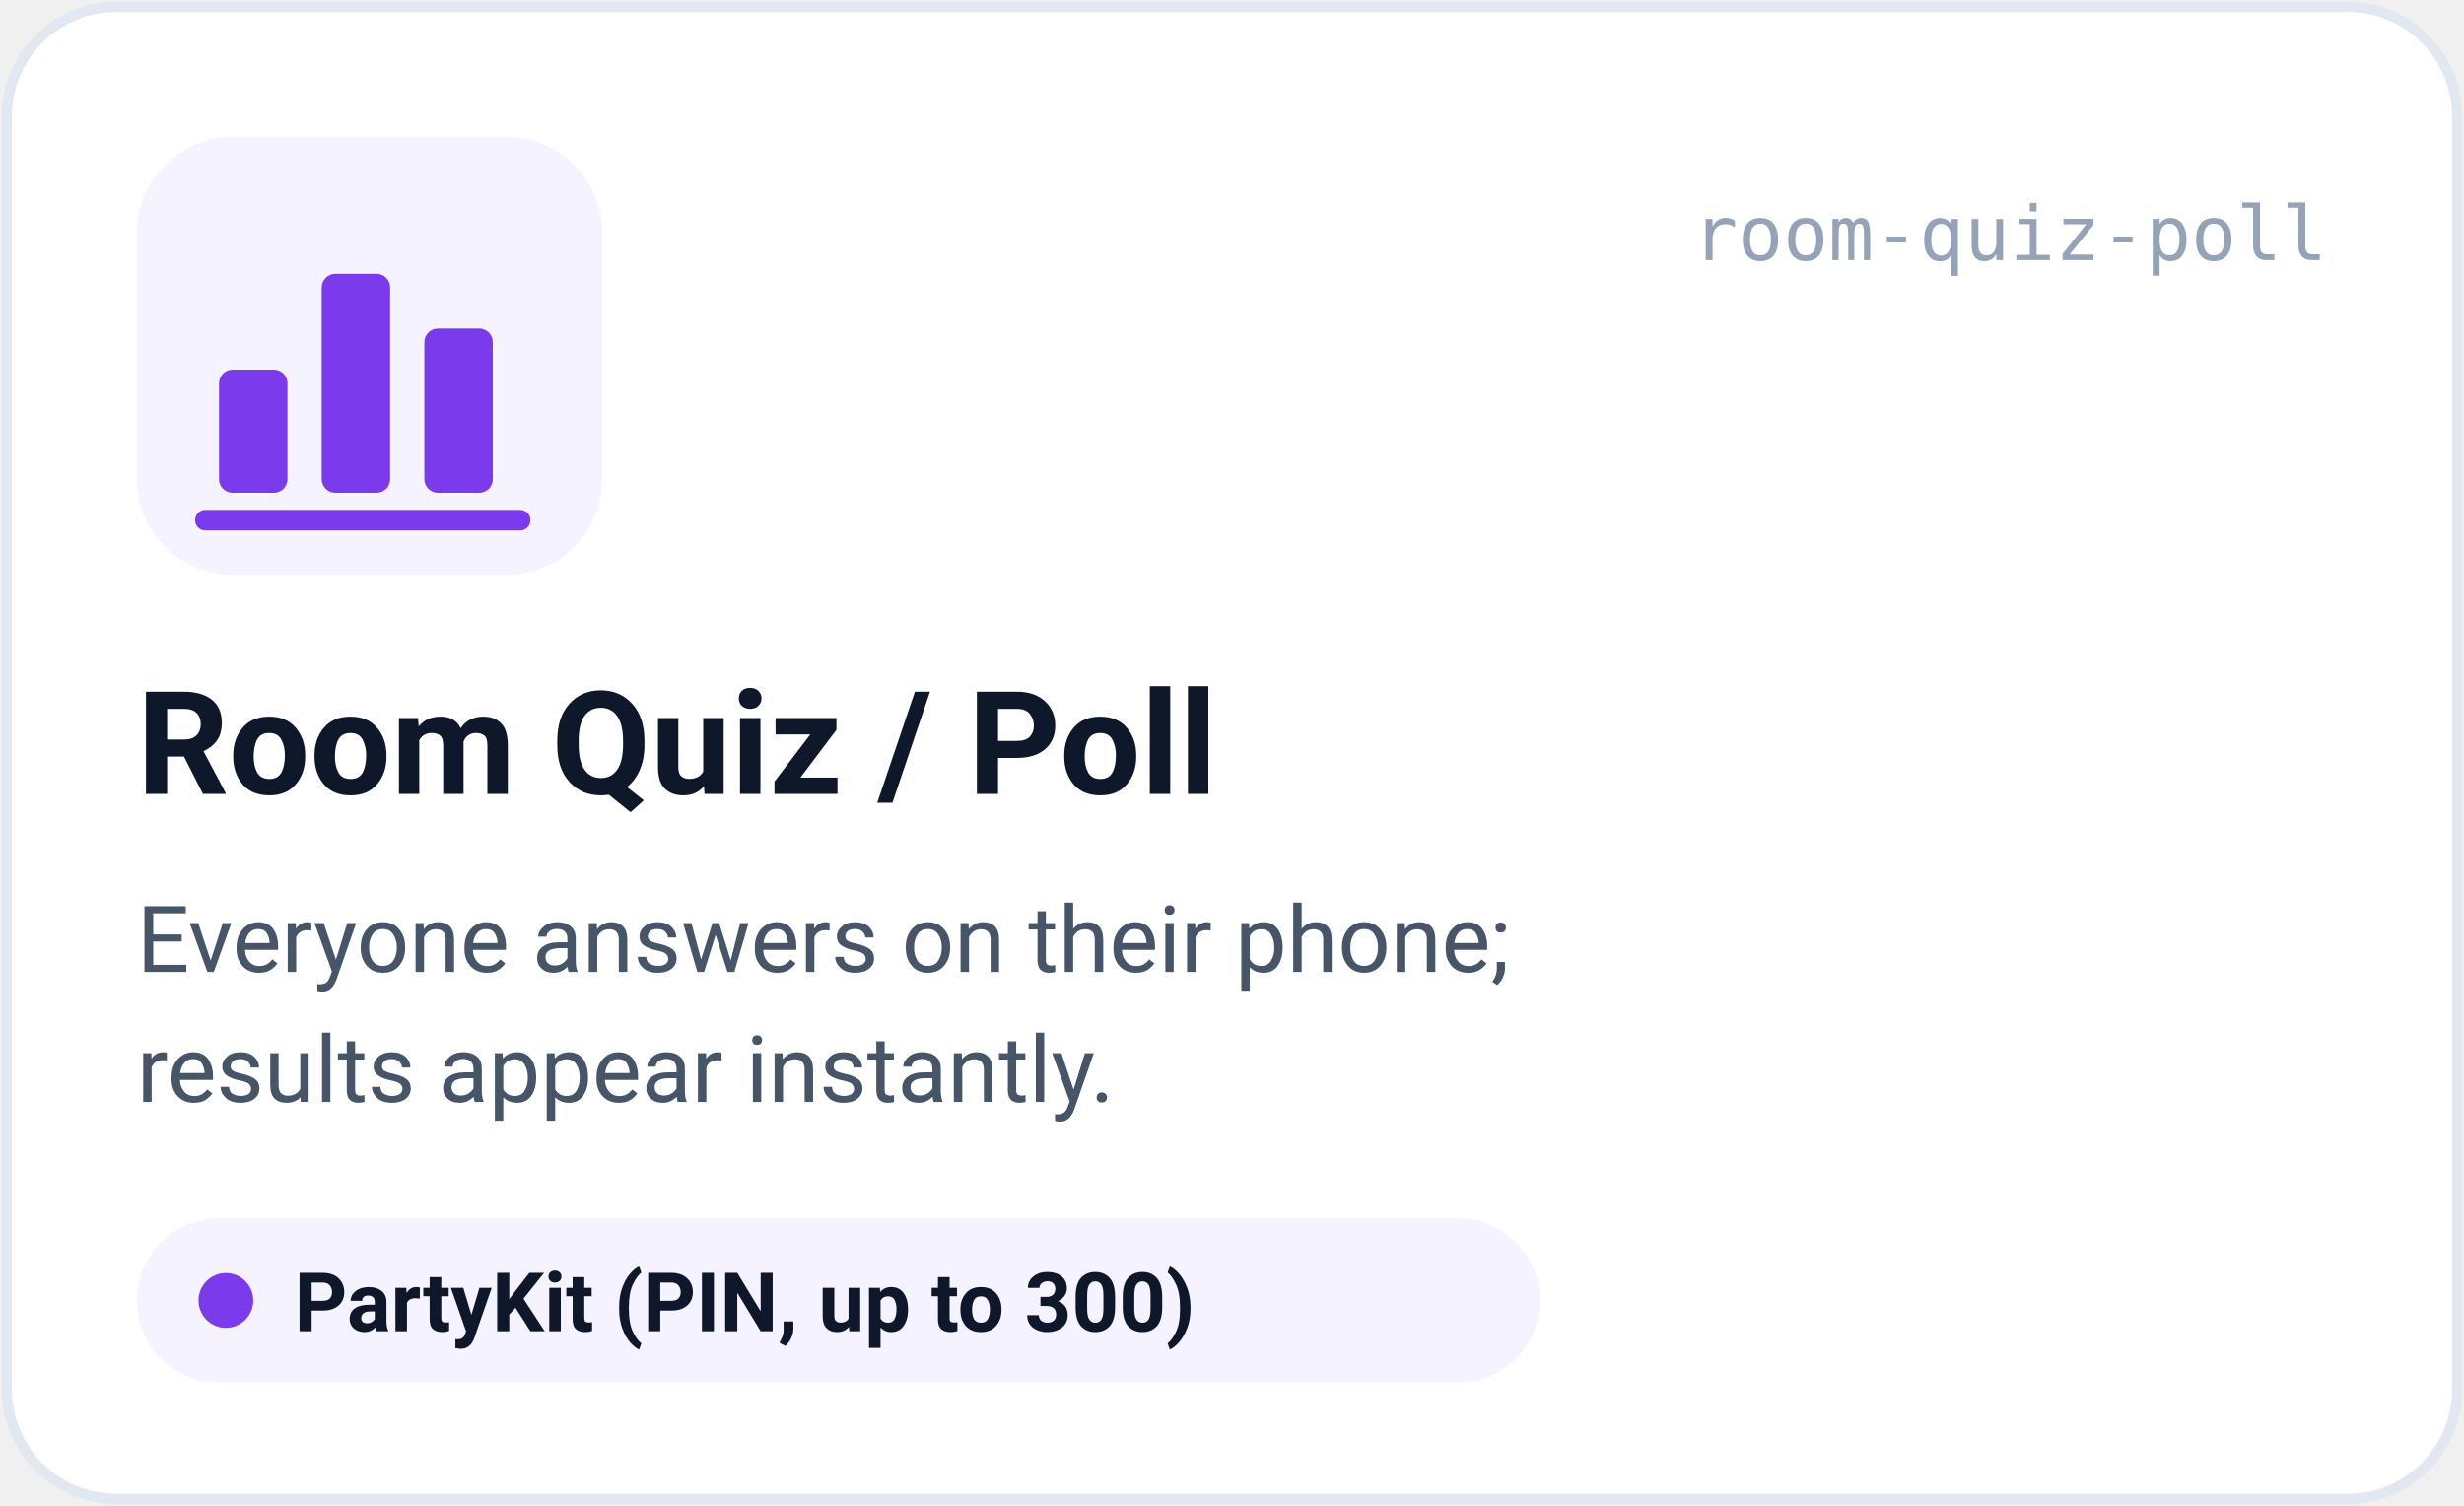
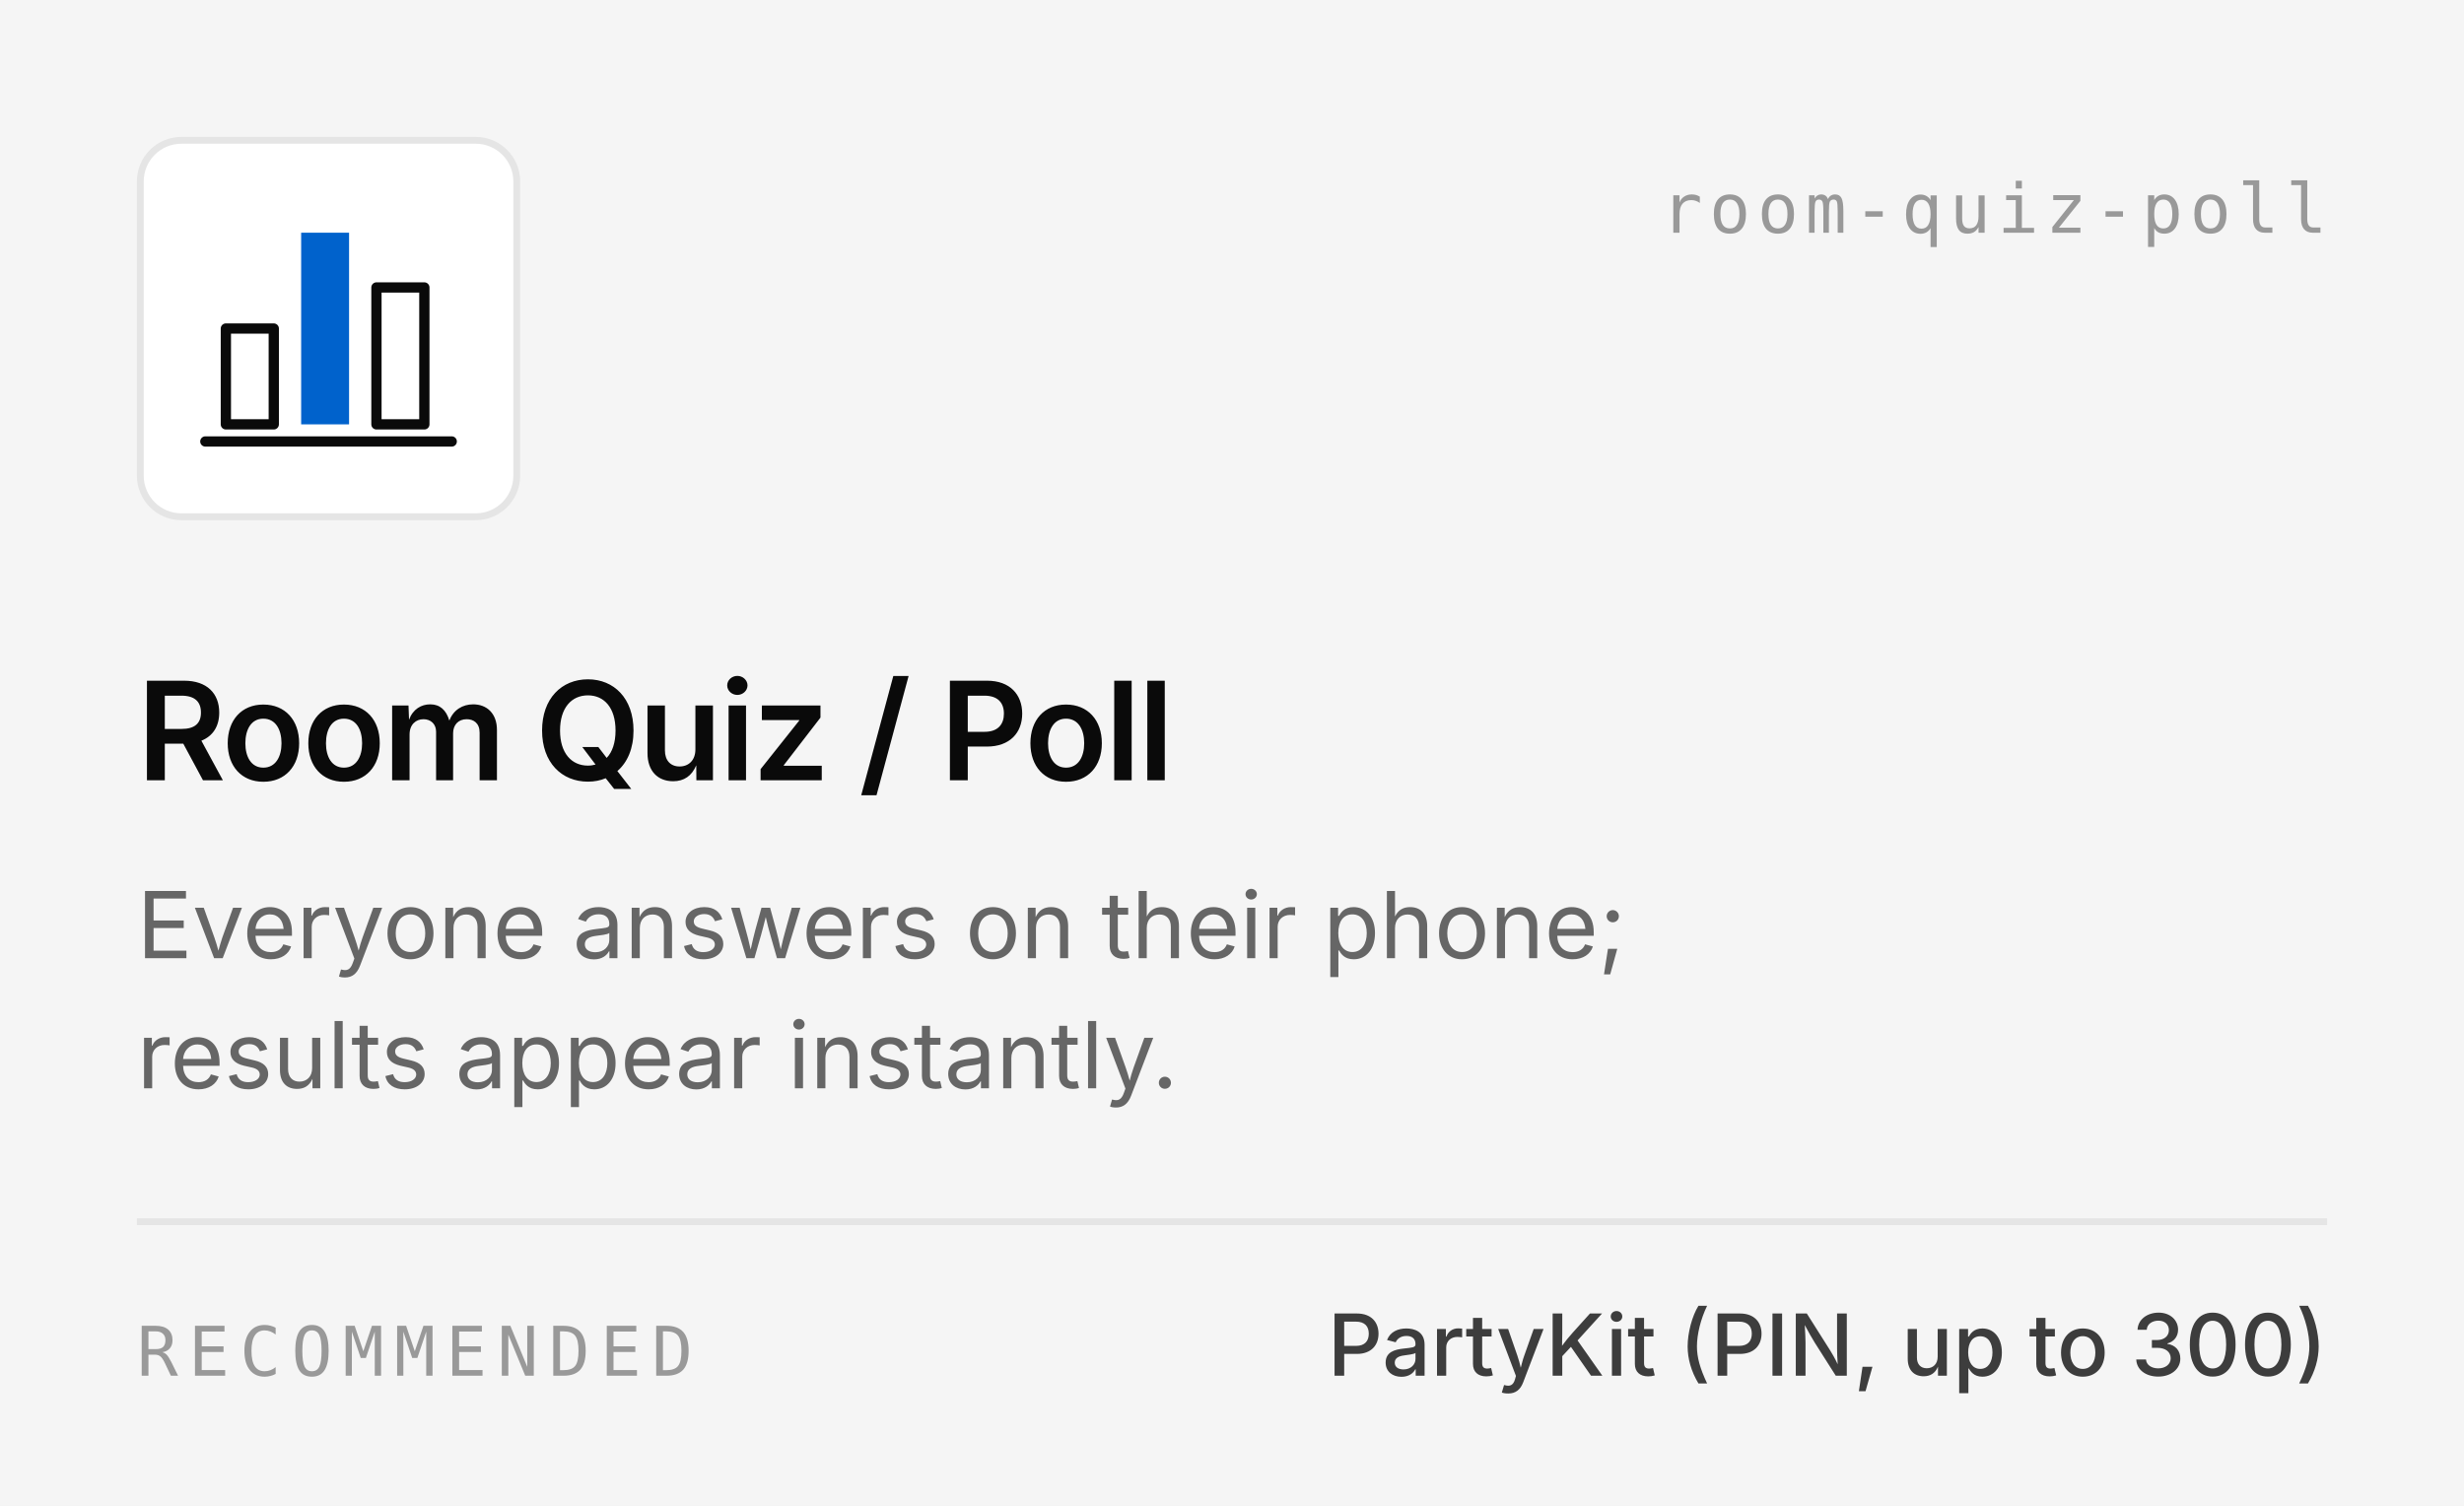
<svg xmlns="http://www.w3.org/2000/svg" viewBox="0 0 360 220" width="360" height="220" role="img" aria-labelledby="title desc">
  <style>
-     .bg{fill:#ffffff}.edge{stroke:#e2e8f0}.ink{fill:#0f172a}.muted{fill:#475569}.faint{fill:#94a3b8}
-     .tint{fill:#f5f3ff}.acc{fill:#7c3aed}.acc-s{stroke:#7c3aed}.chip{fill:#f5f3ff}
-     text{font-family:-apple-system,BlinkMacSystemFont,"Segoe UI",Roboto,"Helvetica Neue",Arial,"Hiragino Sans","Noto Sans JP",sans-serif}
-     .mono{font-family:ui-monospace,SFMono-Regular,Menlo,Consolas,monospace}
+     .bg{fill:#f5f5f5}.surface{fill:#ffffff}.hair{stroke:#e5e5e5}.strong{stroke:#cfcfcf}
+     .ink{fill:#0a0a0a}.ink-s{stroke:#0a0a0a}.ink2{fill:#3d3d3d}.muted{fill:#666666}.faint{fill:#999999}
+     .acc{fill:#0062cc}.acc-s{stroke:#0062cc}
+     text{font-family:"Outfit",-apple-system,BlinkMacSystemFont,"Segoe UI","Hiragino Sans","Noto Sans JP",sans-serif}
+     .mono{font-family:ui-monospace,SFMono-Regular,Menlo,monospace}
    @media (prefers-color-scheme: dark){
-       .bg{fill:#131a2e}.edge{stroke:#26304a}.ink{fill:#e2e8f0}.muted{fill:#a3b0c5}.faint{fill:#64748b}
-       .tint{fill:#221640}.acc{fill:#a78bfa}.acc-s{stroke:#a78bfa}.chip{fill:#221640}
+       .bg{fill:#141414}.surface{fill:#111111}.hair{stroke:#262626}.strong{stroke:#3a3a3a}
+       .ink{fill:#f2f2f2}.ink-s{stroke:#f2f2f2}.ink2{fill:#d4d4d4}.muted{fill:#a3a3a3}.faint{fill:#6b6b6b}
+       .acc{fill:#3b9cff}.acc-s{stroke:#3b9cff}
    }
  </style>
-   <rect class="bg edge" x="1" y="1" width="358" height="218" rx="16" stroke-width="1.5" />
-   <rect class="tint" x="20" y="20" width="68" height="64" rx="14" />
+   <rect class="bg" x="0" y="0" width="360" height="220" rx="0" />
+   <rect class="surface hair" x="20.5" y="20.5" width="55" height="55" rx="6" stroke-width="1" />
  <g transform="translate(20 20)">
-     <g class="acc">
-       <rect x="12" y="34" width="10" height="18" rx="2" />
-       <rect x="27" y="20" width="10" height="32" rx="2" />
-       <rect x="42" y="28" width="10" height="24" rx="2" />
+     <g class="ink-s" fill="none" stroke-width="1.5" stroke-linejoin="round">
+       <rect x="13" y="28" width="7" height="14" />
+       <rect x="35" y="22" width="7" height="20" />
    </g>
-     <path d="M10 56 H56" class="acc-s" stroke-width="3" stroke-linecap="round" />
+     <rect class="acc" x="24" y="14" width="7" height="28" />
+     <path class="ink-s" d="M10 44.5 H46" stroke-width="1.5" stroke-linecap="round" />
  </g>
-   <text class="faint mono" x="340" y="38" font-size="11" text-anchor="end">room-quiz-poll</text>
-   <text class="ink" x="20" y="116" font-size="21" font-weight="700">Room Quiz / Poll</text>
-   <text class="muted" x="20" y="142" font-size="13.5">Everyone answers on their phone;</text>
-   <text class="muted" x="20" y="161" font-size="13.5">results appear instantly.</text>
-   <rect class="chip" x="20" y="178" width="205" height="24" rx="12" />
-   <circle class="acc" cx="33" cy="190" r="4" />
-   <text class="ink" x="43" y="194.5" font-size="12" font-weight="600">PartyKit (PIN, up to 300)</text>
+   <text class="faint mono" x="340" y="34" font-size="10" letter-spacing="1" text-anchor="end">room-quiz-poll</text>
+   <text class="ink" x="20" y="114" font-size="20" font-weight="600" letter-spacing="-0.4">Room Quiz / Poll</text>
+   <text class="muted" x="20" y="140" font-size="13.5">Everyone answers on their phone;</text>
+   <text class="muted" x="20" y="159" font-size="13.5">results appear instantly.</text>
+   <path class="hair" d="M20 178.5 H340" stroke-width="1" />
+   <text class="faint mono" x="20" y="201" font-size="10" letter-spacing="1.5">RECOMMENDED</text>
+   <text class="ink2" x="340" y="201" font-size="12.5" font-weight="500" text-anchor="end">PartyKit (PIN, up to 300)</text>
</svg>
